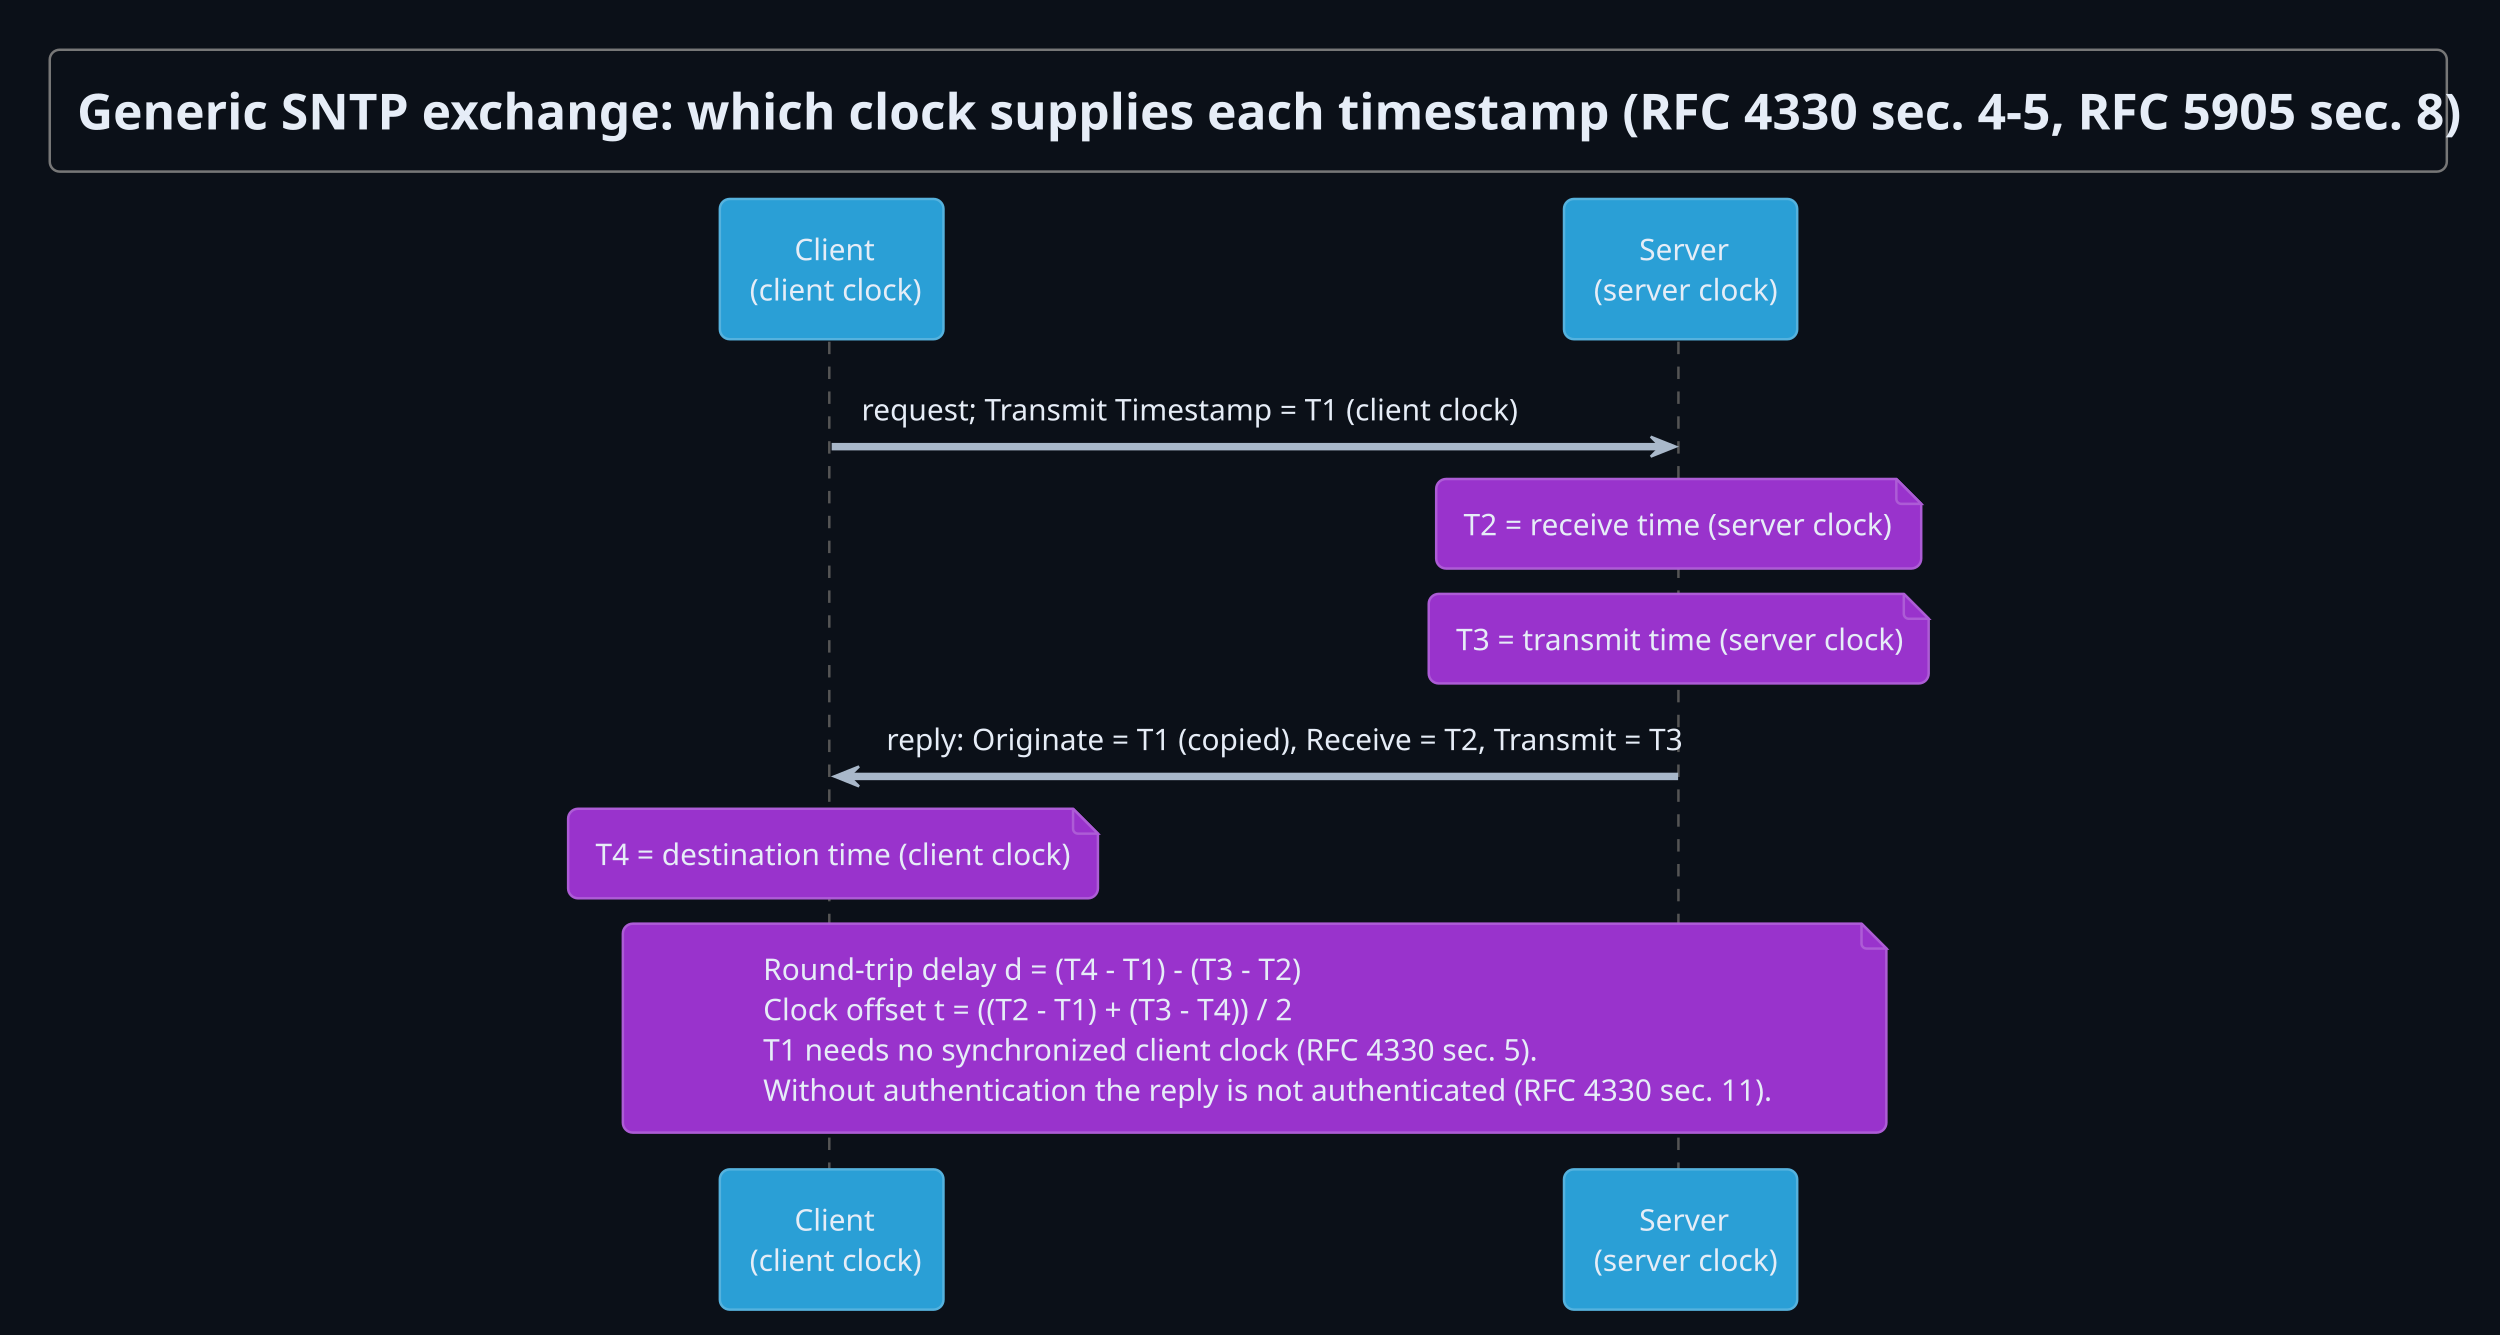
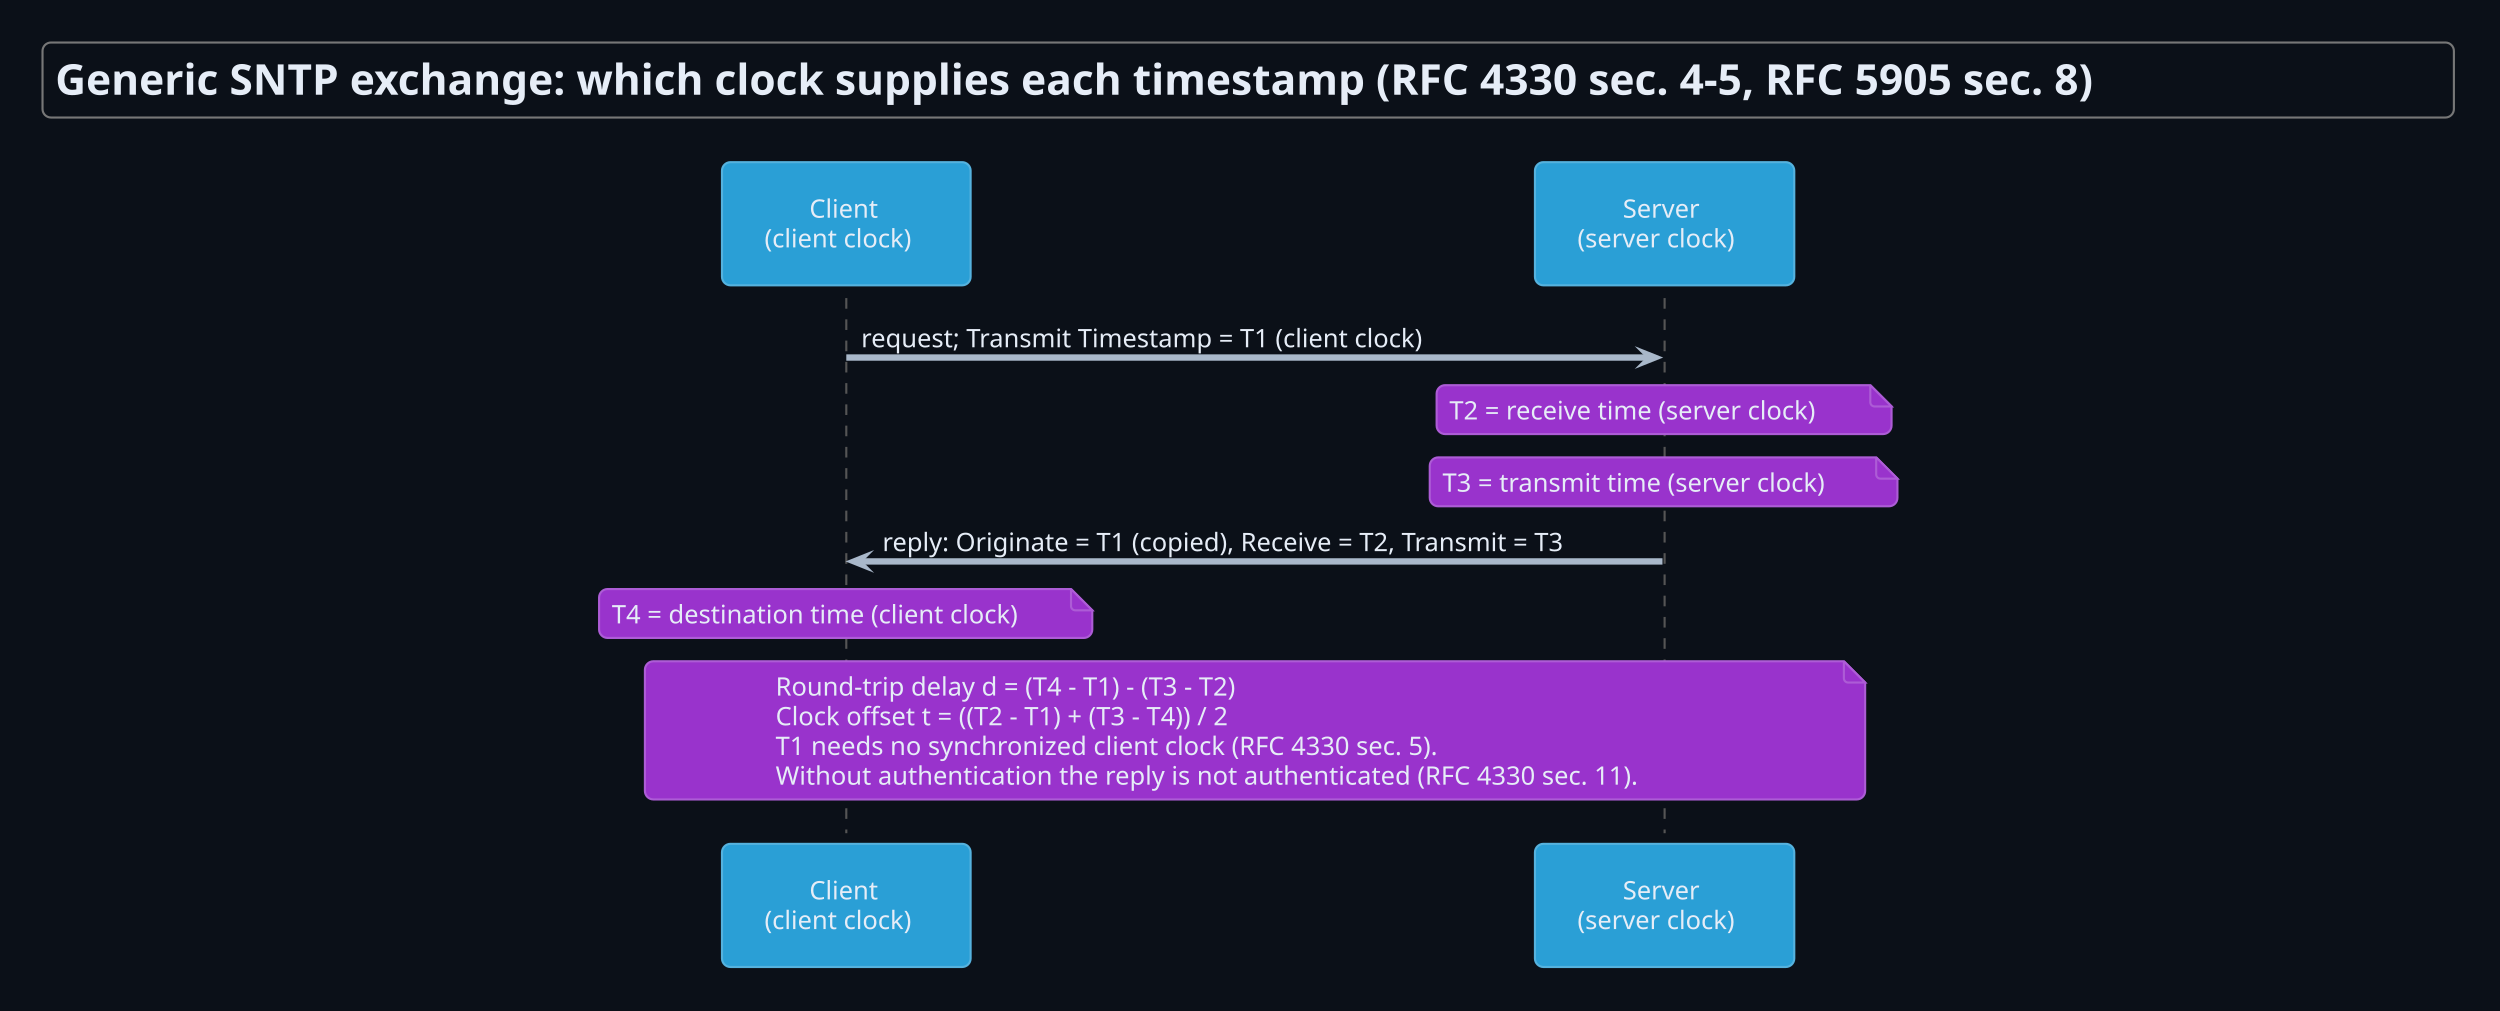
- <svg xmlns="http://www.w3.org/2000/svg" contentStyleType="text/css" data-diagram-type="SEQUENCE" height="559.375px" preserveAspectRatio="none" style="width:1047px;height:559px;background:#0B1018;" version="1.1" viewBox="0 0 1047 559" width="1047.917px" zoomAndPan="magnify">
+ <svg xmlns="http://www.w3.org/2000/svg" version="1.1" data-diagram-type="SEQUENCE" style="width:1225px;height:495px;background:#0B1018;" width="1225px" height="495.833px" viewBox="0 0 1225 495" zoomAndPan="magnify" preserveAspectRatio="none" contentStyleType="text/css">
  <defs />
-   <g>
-     <rect fill="#0B1018" height="559.375" style="stroke:none;stroke-width:1.042;" width="1047.917" x="0" y="0" />
-     <rect fill="none" height="51.033" rx="4.167" ry="4.167" style="stroke:#777777;stroke-width:1.042;" width="1003.894" x="20.833" y="20.833" />
-     <text fill="#E6EDF7" font-family="sans-serif" font-size="20.833" font-weight="bold" lengthAdjust="spacing" textLength="980.977" x="32.292" y="54.224">Generic SNTP exchange: which clock supplies each timestamp (RFC 4330 sec. 4-5, RFC 5905 sec. 8)</text>
-     <g class="participant-lifeline" data-entity-uid="part1" data-qualified-name="Client" id="part1-lifeline">
+   <g font-family="sans-serif" lengthAdjust="spacing">
+     <rect x="0" y="0" width="1225" height="495.833" fill="#0B1018" style="stroke:none;" />
+     <g class="title" data-source-line="8">
+       <rect x="20.833" y="20.833" width="1181.578" height="36.751" fill="none" style="stroke:#777;stroke-width:1.042;" rx="4.167" ry="4.167" />
+       <text x="27.083" y="46.421" fill="#E6EDF7" font-size="20.833" textLength="1169.078" font-weight="700">Generic SNTP exchange: which clock supplies each timestamp (RFC 4330 sec. 4-5, RFC 5905 sec. 8)</text>
+     </g>
+     <g class="participant-lifeline" data-qualified-name="Client" data-entity-uid="part1" id="part1-lifeline" data-source-line="9">
      <g>
-         <rect fill="#000000" fill-opacity="0" height="347.664" width="8.333" x="344.135" y="143.107" />
-         <line style="stroke:#555555;stroke-width:1.042;stroke-dasharray:5.208,5.208;" x1="347.308" x2="347.308" y1="143.107" y2="490.772" />
+         <rect x="411.041" y="146.061" width="8.333" height="262.207" fill="#000" fill-opacity="0" />
+         <line x1="414.687" y1="146.061" x2="414.687" y2="408.268" style="stroke:#555;stroke-width:1.042;stroke-dasharray:5.208,5.208;" />
      </g>
    </g>
-     <g class="participant-lifeline" data-entity-uid="part2" data-qualified-name="Server" id="part2-lifeline">
+     <g class="participant-lifeline" data-qualified-name="Server" data-entity-uid="part2" id="part2-lifeline" data-source-line="10">
      <g>
-         <rect fill="#000000" fill-opacity="0" height="347.664" width="8.333" x="699.668" y="143.107" />
-         <line style="stroke:#555555;stroke-width:1.042;stroke-dasharray:5.208,5.208;" x1="702.924" x2="702.924" y1="143.107" y2="490.772" />
+         <rect x="812.011" y="146.061" width="8.333" height="262.207" fill="#000" fill-opacity="0" />
+         <line x1="815.657" y1="146.061" x2="815.657" y2="408.268" style="stroke:#555;stroke-width:1.042;stroke-dasharray:5.208,5.208;" />
      </g>
    </g>
-     <g class="participant participant-head" data-entity-uid="part1" data-qualified-name="Client" id="part1-head">
-       <rect fill="#2A9FD6" height="58.74" rx="4.167" ry="4.167" style="stroke:#55B2DE;stroke-width:1.042;" width="93.652" x="301.475" y="83.325" />
-       <text fill="#E6EDF7" font-family="sans-serif" font-size="12.5" lengthAdjust="spacing" textLength="31.189" x="332.707" y="108.984">Client</text>
-       <text fill="#E6EDF7" font-family="sans-serif" font-size="12.5" lengthAdjust="spacing" textLength="68.652" x="313.975" y="125.855">(client clock)</text>
+     <g class="participant participant-head" data-qualified-name="Client" data-entity-uid="part1" id="part1-head" data-source-line="9">
+       <rect x="353.771" y="79.46" width="121.83" height="60.352" fill="#2A9FD6" style="stroke:#55B2DE;stroke-width:1.042;" rx="4.167" ry="4.167" />
+       <text x="396.593" y="106.687" fill="#E6EDF7" font-size="12.5" textLength="36.188">Client</text>
+       <text x="374.605" y="121.238" fill="#E6EDF7" font-size="12.5" textLength="80.164">(client clock)</text>
    </g>
-     <g class="participant participant-tail" data-entity-uid="part1" data-qualified-name="Client" id="part1-tail">
-       <rect fill="#2A9FD6" height="58.74" rx="4.167" ry="4.167" style="stroke:#55B2DE;stroke-width:1.042;" width="93.652" x="301.475" y="489.73" />
-       <text fill="#E6EDF7" font-family="sans-serif" font-size="12.5" lengthAdjust="spacing" textLength="31.189" x="332.707" y="515.389">Client</text>
-       <text fill="#E6EDF7" font-family="sans-serif" font-size="12.5" lengthAdjust="spacing" textLength="68.652" x="313.975" y="532.259">(client clock)</text>
+     <g class="participant participant-head" data-qualified-name="Server" data-entity-uid="part2" id="part2-head" data-source-line="10">
+       <rect x="752.124" y="79.46" width="127.067" height="60.352" fill="#2A9FD6" style="stroke:#55B2DE;stroke-width:1.042;" rx="4.167" ry="4.167" />
+       <text x="795.161" y="106.687" fill="#E6EDF7" font-size="12.5" textLength="40.991">Server</text>
+       <text x="772.957" y="121.238" fill="#E6EDF7" font-size="12.5" textLength="85.4">(server clock)</text>
    </g>
-     <g class="participant participant-head" data-entity-uid="part2" data-qualified-name="Server" id="part2-head">
-       <rect fill="#2A9FD6" height="58.74" rx="4.167" ry="4.167" style="stroke:#55B2DE;stroke-width:1.042;" width="97.656" x="655.007" y="83.325" />
-       <text fill="#E6EDF7" font-family="sans-serif" font-size="12.5" lengthAdjust="spacing" textLength="34.692" x="686.489" y="108.984">Server</text>
-       <text fill="#E6EDF7" font-family="sans-serif" font-size="12.5" lengthAdjust="spacing" textLength="72.656" x="667.507" y="125.855">(server clock)</text>
+     <g class="participant participant-tail" data-qualified-name="Client" data-entity-uid="part1" id="part1-tail" data-source-line="9">
+       <rect x="353.771" y="413.477" width="121.83" height="60.352" fill="#2A9FD6" style="stroke:#55B2DE;stroke-width:1.042;" rx="4.167" ry="4.167" />
+       <text x="396.593" y="440.704" fill="#E6EDF7" font-size="12.5" textLength="36.188">Client</text>
+       <text x="374.605" y="455.255" fill="#E6EDF7" font-size="12.5" textLength="80.164">(client clock)</text>
    </g>
-     <g class="participant participant-tail" data-entity-uid="part2" data-qualified-name="Server" id="part2-tail">
-       <rect fill="#2A9FD6" height="58.74" rx="4.167" ry="4.167" style="stroke:#55B2DE;stroke-width:1.042;" width="97.656" x="655.007" y="489.73" />
-       <text fill="#E6EDF7" font-family="sans-serif" font-size="12.5" lengthAdjust="spacing" textLength="34.692" x="686.489" y="515.389">Server</text>
-       <text fill="#E6EDF7" font-family="sans-serif" font-size="12.5" lengthAdjust="spacing" textLength="72.656" x="667.507" y="532.259">(server clock)</text>
+     <g class="participant participant-tail" data-qualified-name="Server" data-entity-uid="part2" id="part2-tail" data-source-line="10">
+       <rect x="752.124" y="413.477" width="127.067" height="60.352" fill="#2A9FD6" style="stroke:#55B2DE;stroke-width:1.042;" rx="4.167" ry="4.167" />
+       <text x="795.161" y="440.704" fill="#E6EDF7" font-size="12.5" textLength="40.991">Server</text>
+       <text x="772.957" y="455.255" fill="#E6EDF7" font-size="12.5" textLength="85.4">(server clock)</text>
    </g>
-     <g class="message" data-entity-1="part1" data-entity-2="part2" id="msg1">
-       <polygon fill="#A9B8CA" points="691.335,182.894,701.752,187.06,691.335,191.227,695.502,187.06" style="stroke:#A9B8CA;stroke-width:1.042;" />
-       <line style="stroke:#A9B8CA;stroke-width:3.125;" x1="348.301" x2="697.585" y1="187.06" y2="187.06" />
-       <text fill="#E6EDF7" font-family="sans-serif" font-size="12.5" lengthAdjust="spacing" textLength="261.67" x="360.801" y="176.058">request; Transmit Timestamp = T1 (client clock)</text>
+     <g class="message" data-entity-1="part1" data-entity-2="part2" id="msg1" data-source-line="11">
+       <polygon points="803.157,171.029,813.574,175.195,803.157,179.362,807.324,175.195" fill="#A9B8CA" style="stroke:#A9B8CA;stroke-width:1.042;stroke-linejoin:miter;stroke-miterlimit:10;" />
+       <line x1="414.687" y1="175.195" x2="809.407" y2="175.195" style="stroke:#A9B8CA;stroke-width:3.125;" />
+       <text x="421.978" y="170.164" fill="#E6EDF7" font-size="12.5" textLength="303.674">request; Transmit Timestamp = T1 (client clock)</text>
    </g>
-     <path d="M601.475,204.769 L601.475,233.935 A4.167,4.167 0 0 0 605.642,238.102 L800.433,238.102 A4.167,4.167 0 0 0 804.6,233.935 L804.6,211.019 L794.183,200.602 L605.642,200.602 A4.167,4.167 0 0 0 601.475,204.769" fill="#9933CC" style="stroke:#AD5CD6;stroke-width:1.042;" />
-     <path d="M794.183,200.602 L794.183,208.935 A2.083,2.083 0 0 0 796.267,211.019 L804.6,211.019 L794.183,200.602" fill="#9933CC" style="stroke:#AD5CD6;stroke-width:1.042;" />
-     <text fill="#E6EDF7" font-family="sans-serif" font-size="12.5" lengthAdjust="spacing" textLength="171.533" x="612.933" y="224.178">T2 = receive time (server clock)</text>
-     <path d="M598.35,252.889 L598.35,282.056 A4.167,4.167 0 0 0 602.517,286.222 L803.558,286.222 A4.167,4.167 0 0 0 807.725,282.056 L807.725,259.139 L797.308,248.722 L602.517,248.722 A4.167,4.167 0 0 0 598.35,252.889" fill="#9933CC" style="stroke:#AD5CD6;stroke-width:1.042;" />
-     <path d="M797.308,248.722 L797.308,257.056 A2.083,2.083 0 0 0 799.392,259.139 L807.725,259.139 L797.308,248.722" fill="#9933CC" style="stroke:#AD5CD6;stroke-width:1.042;" />
-     <text fill="#E6EDF7" font-family="sans-serif" font-size="12.5" lengthAdjust="spacing" textLength="178.027" x="609.808" y="272.298">T3 = transmit time (server clock)</text>
-     <g class="message" data-entity-1="part2" data-entity-2="part1" id="msg2">
-       <polygon fill="#A9B8CA" points="359.76,321.004,349.343,325.171,359.76,329.338,355.593,325.171" style="stroke:#A9B8CA;stroke-width:1.042;" />
-       <line style="stroke:#A9B8CA;stroke-width:3.125;" x1="353.51" x2="702.793" y1="325.171" y2="325.171" />
-       <text fill="#E6EDF7" font-family="sans-serif" font-size="12.5" lengthAdjust="spacing" textLength="320.117" x="371.218" y="314.168">reply: Originate = T1 (copied), Receive = T2, Transmit = T3</text>
+     <path d="M703.944,192.904 L703.944,208.529 A4.167,4.167 0 0 0 708.111,212.695 L922.694,212.695 A4.167,4.167 0 0 0 926.861,208.529 L926.861,199.154 L916.444,188.737 L708.111,188.737 A4.167,4.167 0 0 0 703.944,192.904" style="stroke:#AD5CD6;stroke-width:1.042;" fill="#93C" />
+     <path d="M916.444,188.737 L916.444,197.07 A2.083,2.083 0 0 0 918.528,199.154 L926.861,199.154 L916.444,188.737" style="stroke:#AD5CD6;stroke-width:1.042;" fill="#93C" />
+     <text x="710.194" y="205.548" fill="#E6EDF7" font-size="12.5" textLength="201.55">T2 = receive time (server clock)</text>
+     <path d="M700.578,228.288 L700.578,243.913 A4.167,4.167 0 0 0 704.745,248.079 L925.578,248.079 A4.167,4.167 0 0 0 929.745,243.913 L929.745,234.538 L919.328,224.121 L704.745,224.121 A4.167,4.167 0 0 0 700.578,228.288" style="stroke:#AD5CD6;stroke-width:1.042;" fill="#93C" />
+     <path d="M919.328,224.121 L919.328,232.454 A2.083,2.083 0 0 0 921.412,234.538 L929.745,234.538 L919.328,224.121" style="stroke:#AD5CD6;stroke-width:1.042;" fill="#93C" />
+     <text x="706.828" y="240.932" fill="#E6EDF7" font-size="12.5" textLength="208.282">T3 = transmit time (server clock)</text>
+     <g class="message" data-entity-1="part2" data-entity-2="part1" id="msg2" data-source-line="14">
+       <polygon points="426.145,270.931,415.728,275.098,426.145,279.264,421.978,275.098" fill="#A9B8CA" style="stroke:#A9B8CA;stroke-width:1.042;stroke-linejoin:miter;stroke-miterlimit:10;" />
+       <line x1="419.895" y1="275.098" x2="814.615" y2="275.098" style="stroke:#A9B8CA;stroke-width:3.125;" />
+       <text x="432.395" y="270.066" fill="#E6EDF7" font-size="12.5" textLength="375.97">reply: Originate = T1 (copied), Receive = T2, Transmit = T3</text>
    </g>
-     <path d="M237.933,342.879 L237.933,372.046 A4.167,4.167 0 0 0 242.1,376.213 L455.642,376.213 A4.167,4.167 0 0 0 459.808,372.046 L459.808,349.129 L449.392,338.713 L242.1,338.713 A4.167,4.167 0 0 0 237.933,342.879" fill="#9933CC" style="stroke:#AD5CD6;stroke-width:1.042;" />
-     <path d="M449.392,338.713 L449.392,347.046 A2.083,2.083 0 0 0 451.475,349.129 L459.808,349.129 L449.392,338.713" fill="#9933CC" style="stroke:#AD5CD6;stroke-width:1.042;" />
-     <text fill="#E6EDF7" font-family="sans-serif" font-size="12.5" lengthAdjust="spacing" textLength="189.734" x="249.392" y="362.288">T4 = destination time (client clock)</text>
-     <path d="M260.85,390.999 L260.85,470.166 A4.167,4.167 0 0 0 265.017,474.333 L785.85,474.333 A4.167,4.167 0 0 0 790.017,470.166 L790.017,397.249 L779.6,386.833 L265.017,386.833 A4.167,4.167 0 0 0 260.85,390.999" fill="#9933CC" style="stroke:#AD5CD6;stroke-width:1.042;" />
-     <path d="M779.6,386.833 L779.6,395.166 A2.083,2.083 0 0 0 781.683,397.249 L790.017,397.249 L779.6,386.833" fill="#9933CC" style="stroke:#AD5CD6;stroke-width:1.042;" />
-     <text fill="#E6EDF7" font-family="sans-serif" font-size="12.5" lengthAdjust="spacing" textLength="217.529" x="319.611" y="410.409">Round-trip delay d = (T4 - T1) - (T3 - T2)</text>
-     <text fill="#E6EDF7" font-family="sans-serif" font-size="12.5" lengthAdjust="spacing" textLength="224.072" x="319.611" y="427.279">Clock offset t = ((T2 - T1) + (T3 - T4)) / 2</text>
-     <text fill="#E6EDF7" font-family="sans-serif" font-size="12.5" lengthAdjust="spacing" textLength="315.369" x="319.611" y="444.149">T1 needs no synchronized client clock (RFC 4330 sec. 5).</text>
-     <text fill="#E6EDF7" font-family="sans-serif" font-size="12.5" lengthAdjust="spacing" textLength="402.417" x="319.611" y="461.019">Without authentication the reply is not authenticated (RFC 4330 sec. 11).</text>
+     <path d="M293.55,292.806 L293.55,308.431 A4.167,4.167 0 0 0 297.717,312.598 L531.05,312.598 A4.167,4.167 0 0 0 535.217,308.431 L535.217,299.056 L524.8,288.639 L297.717,288.639 A4.167,4.167 0 0 0 293.55,292.806" style="stroke:#AD5CD6;stroke-width:1.042;" fill="#93C" />
+     <path d="M524.8,288.639 L524.8,296.973 A2.083,2.083 0 0 0 526.883,299.056 L535.217,299.056 L524.8,288.639" style="stroke:#AD5CD6;stroke-width:1.042;" fill="#93C" />
+     <text x="299.8" y="305.45" fill="#E6EDF7" font-size="12.5" textLength="220.398">T4 = destination time (client clock)</text>
+     <path d="M316.004,328.19 L316.004,387.565 A4.167,4.167 0 0 0 320.171,391.732 L909.754,391.732 A4.167,4.167 0 0 0 913.921,387.565 L913.921,334.44 L903.504,324.023 L320.171,324.023 A4.167,4.167 0 0 0 316.004,328.19" style="stroke:#AD5CD6;stroke-width:1.042;" fill="#93C" />
+     <path d="M903.504,324.023 L903.504,332.357 A2.083,2.083 0 0 0 905.587,334.44 L913.921,334.44 L903.504,324.023" style="stroke:#AD5CD6;stroke-width:1.042;" fill="#93C" />
+     <text x="380.043" y="340.835" fill="#E6EDF7" font-size="12.5" textLength="253.76">Round-trip delay d = (T4 - T1) - (T3 - T2)</text>
+     <text x="380.043" y="355.385" fill="#E6EDF7" font-size="12.5" textLength="255.841">Clock offset t = ((T2 - T1) + (T3 - T4)) / 2</text>
+     <text x="380.043" y="369.936" fill="#E6EDF7" font-size="12.5" textLength="357.245">T1 needs no synchronized client clock (RFC 4330 sec. 5).</text>
+     <text x="380.043" y="384.487" fill="#E6EDF7" font-size="12.5" textLength="460.883">Without authentication the reply is not authenticated (RFC 4330 sec. 11).</text>
  </g>
</svg>
